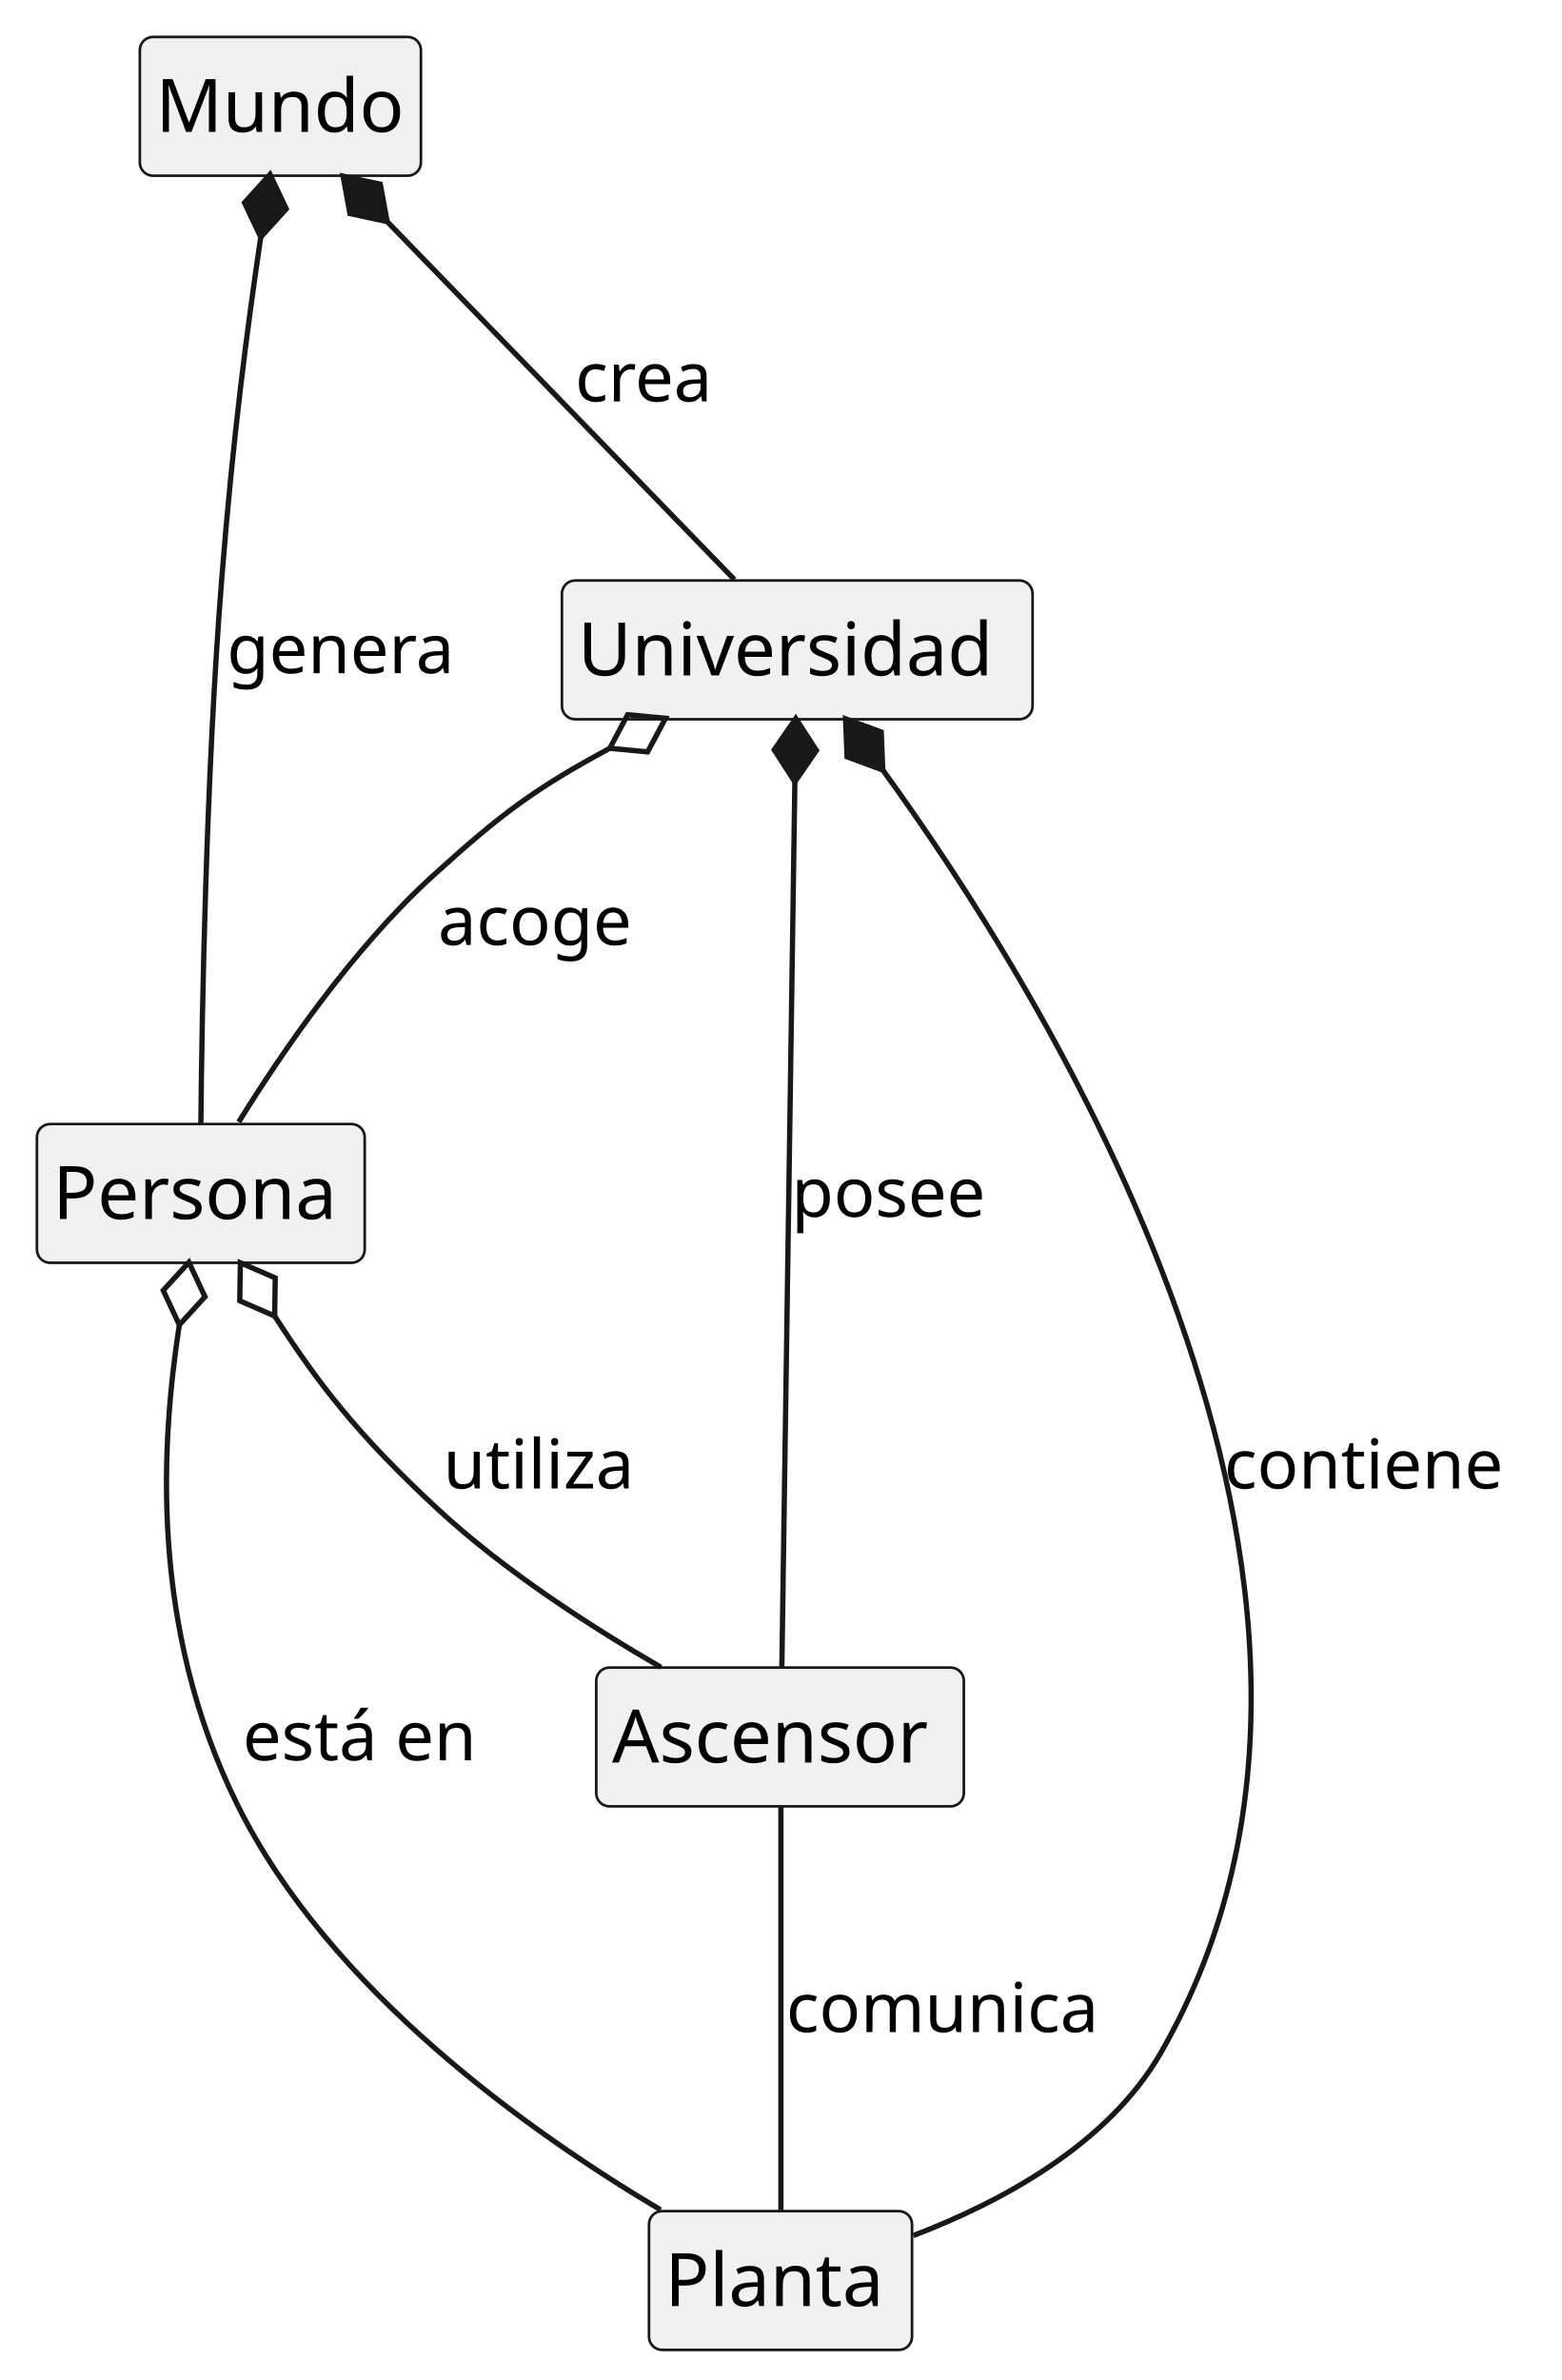
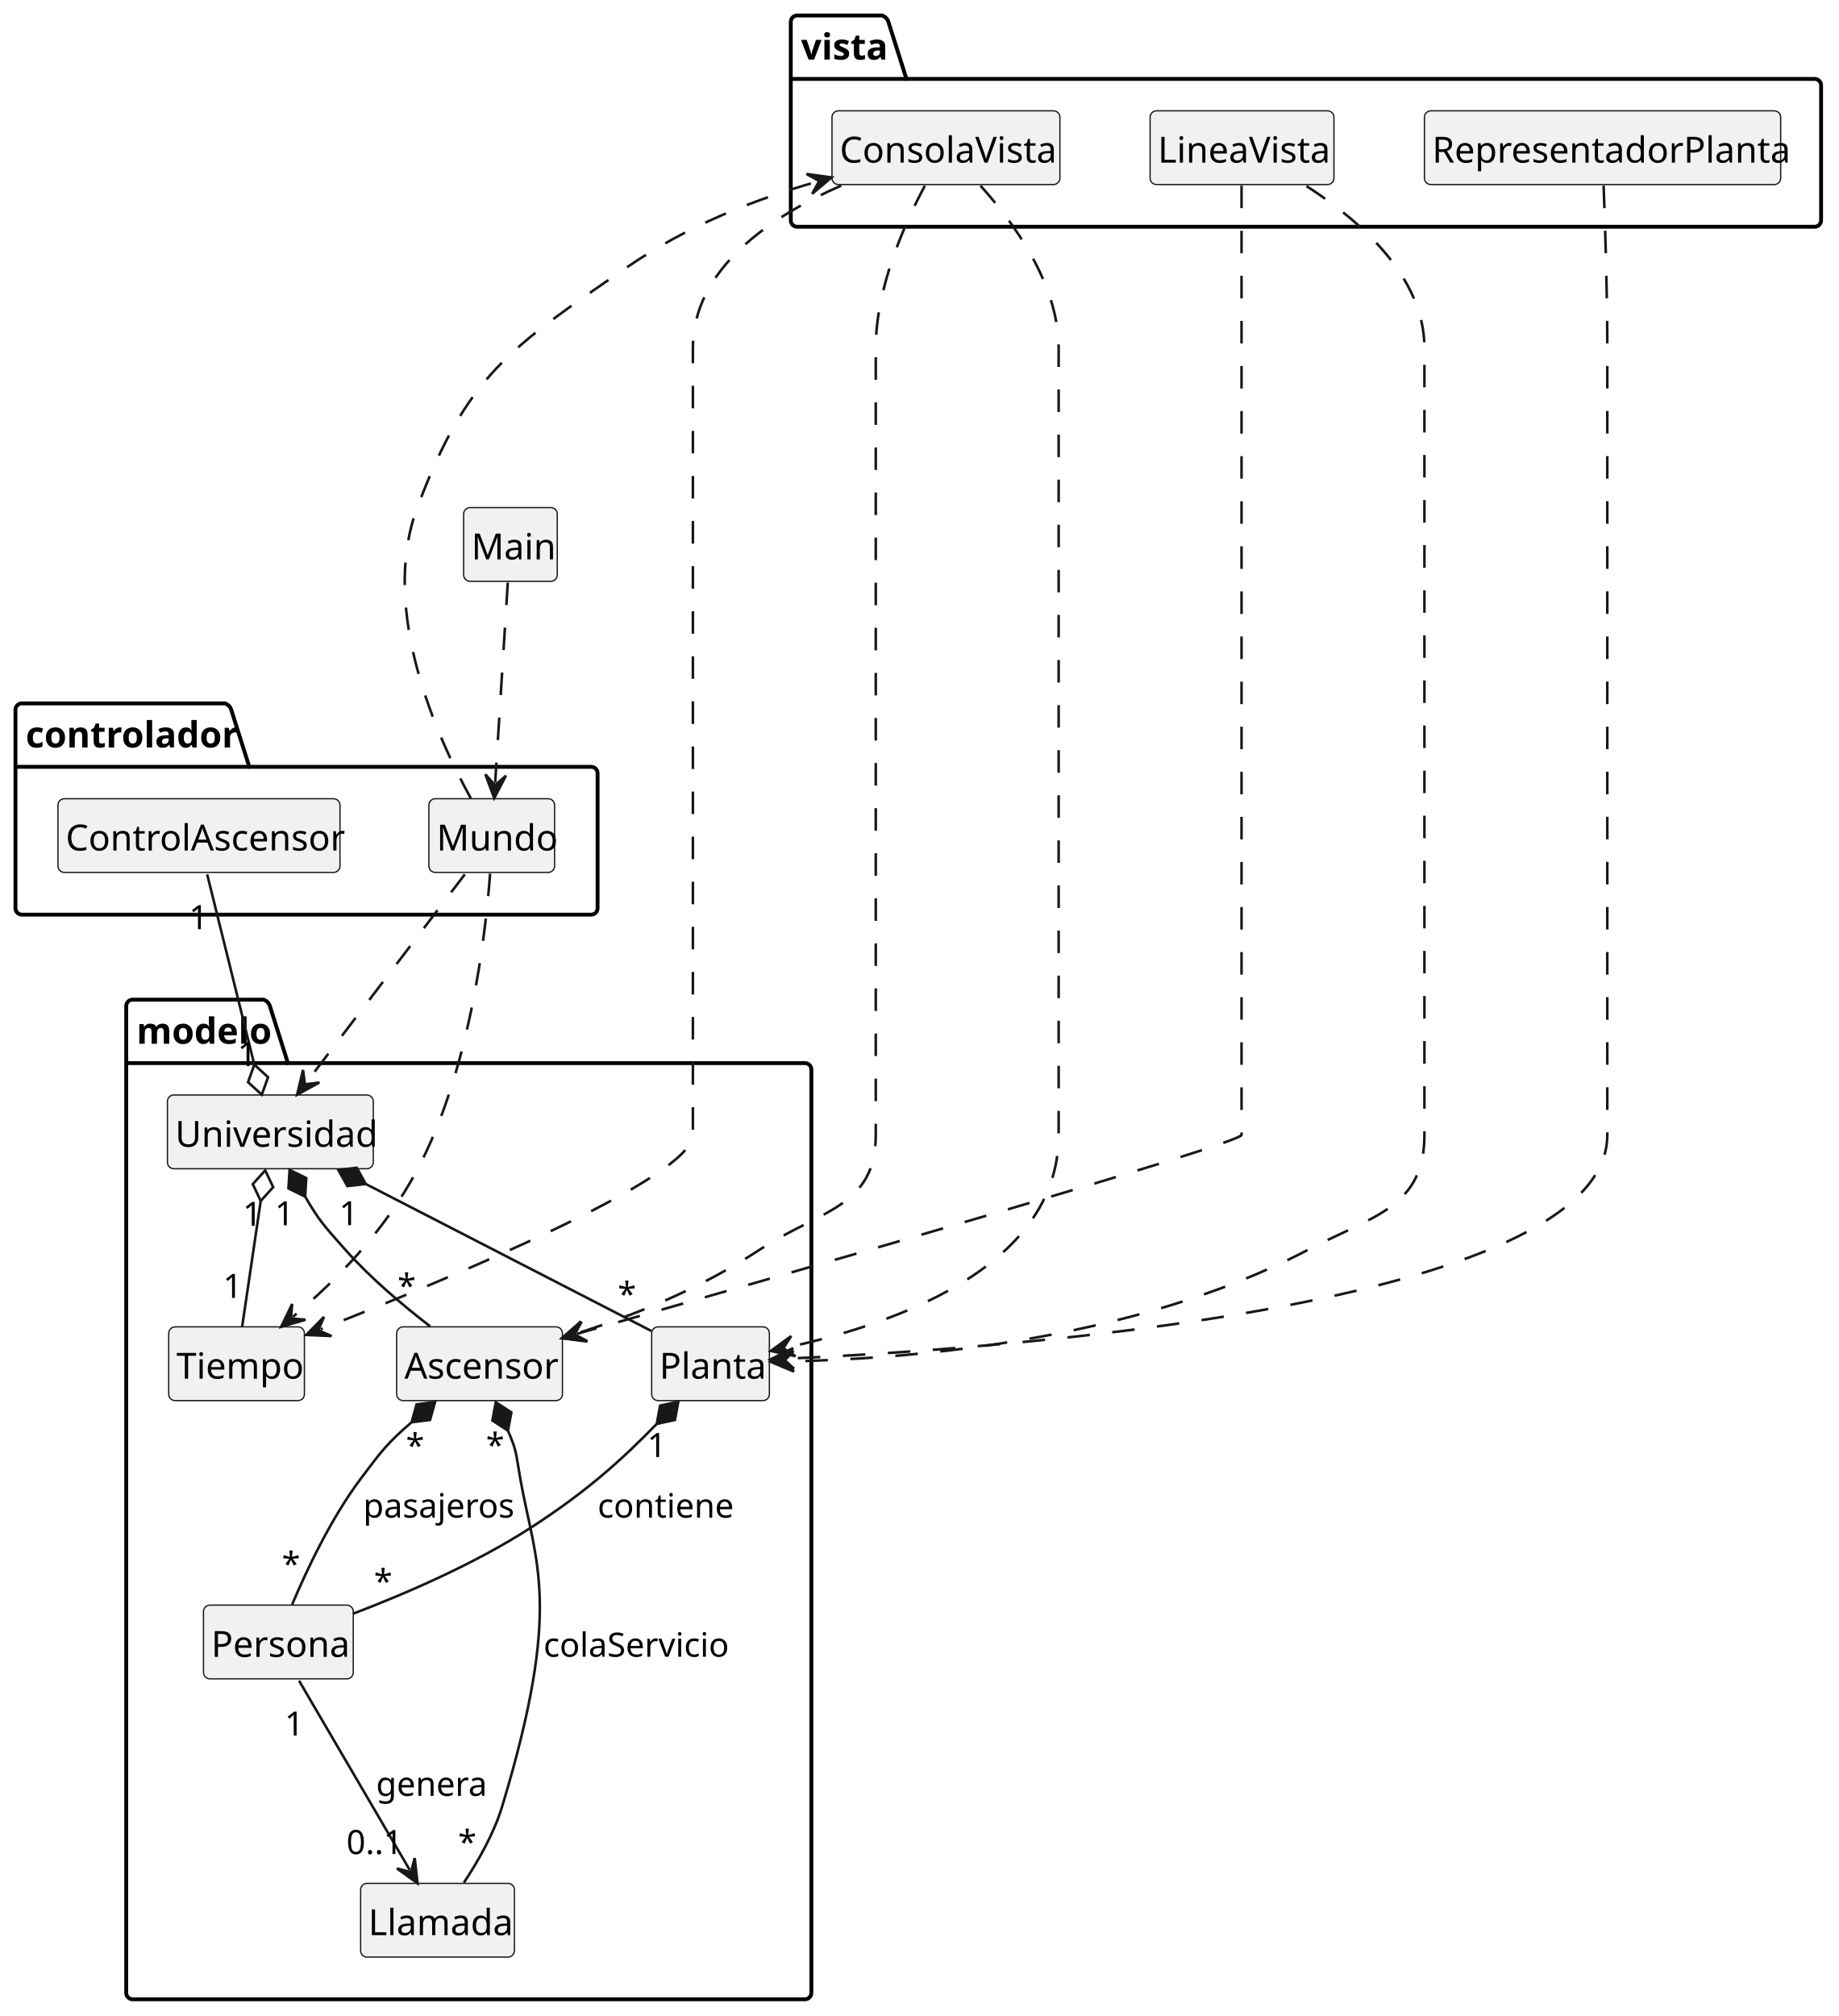
- <svg xmlns="http://www.w3.org/2000/svg" contentStyleType="text/css" data-diagram-type="CLASS" height="451px" preserveAspectRatio="none" style="width:296px;height:451px;background:#FFFFFF;" version="1.1" viewBox="0 0 296 451" width="296px" zoomAndPan="magnify">
+ <svg xmlns="http://www.w3.org/2000/svg" contentStyleType="text/css" height="626.4px" preserveAspectRatio="none" style="width:571px;height:626px;background:#FFFFFF;" version="1.1" viewBox="0 0 571 626" width="571.2px" zoomAndPan="magnify">
  <defs />
  <g>
-     <g id="elem_Mundo">
-       <rect codeLine="4" fill="#F1F1F1" height="26.297" id="Mundo" rx="2.5" ry="2.5" style="stroke:#181818;stroke-width:0.5;" width="53.277" x="26.5" y="7" />
-       <text fill="#000000" font-family="sans-serif" font-size="14" lengthAdjust="spacing" textLength="47.277" x="29.5" y="24.995">Mundo</text>
+     <g id="cluster_modelo">
+       <path d="M41.2,310.411 L81.823,310.411 A3,3 0 0 1 83.823,312.411 L89.423,330.108 L250,330.108 A2,2 0 0 1 252,332.108 L252,618.811 A2,2 0 0 1 250,620.811 L41.2,620.811 A2,2 0 0 1 39.2,618.811 L39.2,312.411 A2,2 0 0 1 41.2,310.411 " fill="none" style="stroke:#000000;stroke-width:1.2;" />
+       <line style="stroke:#000000;stroke-width:1.2;" x1="39.2" x2="89.423" y1="330.108" y2="330.108" />
+       <text fill="#000000" font-family="sans-serif" font-size="11.2" font-weight="bold" lengthAdjust="spacing" textLength="39.823" x="42.4" y="324.097">modelo</text>
+     </g>
+     <g id="cluster_controlador">
+       <path d="M6.8,218.411 L69.823,218.411 A3,3 0 0 1 71.823,220.411 L77.423,238.108 L183.6,238.108 A2,2 0 0 1 185.6,240.108 L185.6,282.011 A2,2 0 0 1 183.6,284.011 L6.8,284.011 A2,2 0 0 1 4.8,282.011 L4.8,220.411 A2,2 0 0 1 6.8,218.411 " fill="none" style="stroke:#000000;stroke-width:1.2;" />
+       <line style="stroke:#000000;stroke-width:1.2;" x1="4.8" x2="77.423" y1="238.108" y2="238.108" />
+       <text fill="#000000" font-family="sans-serif" font-size="11.2" font-weight="bold" lengthAdjust="spacing" textLength="62.223" x="8" y="232.097">controlador</text>
+     </g>
+     <g id="cluster_vista">
+       <path d="M247.6,4.811 L273.928,4.811 A3,3 0 0 1 275.928,6.811 L281.528,24.508 L563.6,24.508 A2,2 0 0 1 565.6,26.508 L565.6,68.411 A2,2 0 0 1 563.6,70.411 L247.6,70.411 A2,2 0 0 1 245.6,68.411 L245.6,6.811 A2,2 0 0 1 247.6,4.811 " fill="none" style="stroke:#000000;stroke-width:1.2;" />
+       <line style="stroke:#000000;stroke-width:1.2;" x1="245.6" x2="281.528" y1="24.508" y2="24.508" />
+       <text fill="#000000" font-family="sans-serif" font-size="11.2" font-weight="bold" lengthAdjust="spacing" textLength="25.528" x="248.8" y="18.497">vista</text>
    </g>
    <g id="elem_Universidad">
-       <rect codeLine="5" fill="#F1F1F1" height="26.297" id="Universidad" rx="2.5" ry="2.5" style="stroke:#181818;stroke-width:0.5;" width="89.2" x="106.5" y="110" />
-       <text fill="#000000" font-family="sans-serif" font-size="14" lengthAdjust="spacing" textLength="83.2" x="109.5" y="127.995">Universidad</text>
+       <rect codeLine="6" fill="#F1F1F1" height="22.897" id="Universidad" rx="2" ry="2" style="stroke:#181818;stroke-width:0.4;" width="63.939" x="52" y="340.011" />
+       <text fill="#000000" font-family="sans-serif" font-size="11.2" lengthAdjust="spacing" textLength="59.139" x="54.4" y="356.097">Universidad</text>
+     </g>
+     <g id="elem_Planta">
+       <rect codeLine="7" fill="#F1F1F1" height="22.897" id="Planta" rx="2" ry="2" style="stroke:#181818;stroke-width:0.4;" width="36.557" x="202.4" y="412.011" />
+       <text fill="#000000" font-family="sans-serif" font-size="11.2" lengthAdjust="spacing" textLength="31.757" x="204.8" y="428.097">Planta</text>
    </g>
    <g id="elem_Persona">
-       <rect codeLine="6" fill="#F1F1F1" height="26.297" id="Persona" rx="2.5" ry="2.5" style="stroke:#181818;stroke-width:0.5;" width="62.123" x="7" y="213" />
-       <text fill="#000000" font-family="sans-serif" font-size="14" lengthAdjust="spacing" textLength="56.123" x="10" y="230.995">Persona</text>
+       <rect codeLine="8" fill="#F1F1F1" height="22.897" id="Persona" rx="2" ry="2" style="stroke:#181818;stroke-width:0.4;" width="46.516" x="63.2" y="498.411" />
+       <text fill="#000000" font-family="sans-serif" font-size="11.2" lengthAdjust="spacing" textLength="41.716" x="65.6" y="514.497">Persona</text>
+     </g>
+     <g id="elem_Llamada">
+       <rect codeLine="9" fill="#F1F1F1" height="22.897" id="Llamada" rx="2" ry="2" style="stroke:#181818;stroke-width:0.4;" width="47.763" x="112" y="584.811" />
+       <text fill="#000000" font-family="sans-serif" font-size="11.2" lengthAdjust="spacing" textLength="42.962" x="114.4" y="600.897">Llamada</text>
    </g>
    <g id="elem_Ascensor">
-       <rect codeLine="7" fill="#F1F1F1" height="26.297" id="Ascensor" rx="2.5" ry="2.5" style="stroke:#181818;stroke-width:0.5;" width="69.67" x="113" y="316" />
-       <text fill="#000000" font-family="sans-serif" font-size="14" lengthAdjust="spacing" textLength="63.67" x="116" y="333.995">Ascensor</text>
+       <rect codeLine="10" fill="#F1F1F1" height="22.897" id="Ascensor" rx="2" ry="2" style="stroke:#181818;stroke-width:0.4;" width="51.487" x="123.2" y="412.011" />
+       <text fill="#000000" font-family="sans-serif" font-size="11.2" lengthAdjust="spacing" textLength="46.687" x="125.6" y="428.097">Ascensor</text>
    </g>
-     <g id="elem_Planta">
-       <rect codeLine="8" fill="#F1F1F1" height="26.297" id="Planta" rx="2.5" ry="2.5" style="stroke:#181818;stroke-width:0.5;" width="49.852" x="123" y="419" />
-       <text fill="#000000" font-family="sans-serif" font-size="14" lengthAdjust="spacing" textLength="43.852" x="126" y="436.995">Planta</text>
+     <g id="elem_Tiempo">
+       <rect codeLine="11" fill="#F1F1F1" height="22.897" id="Tiempo" rx="2" ry="2" style="stroke:#181818;stroke-width:0.4;" width="42.146" x="52.4" y="412.011" />
+       <text fill="#000000" font-family="sans-serif" font-size="11.2" lengthAdjust="spacing" textLength="37.346" x="54.8" y="428.097">Tiempo</text>
    </g>
-     <g id="link_Mundo_Persona">
-       <path codeLine="10" d="M49.419,44.931 C46.898,62.011 44.18,82.37 42,110 C39.04,147.44 38.27,191.91 38.07,212.89 " fill="transparent" id="Mundo-backto-Persona" style="stroke:#181818;stroke-width:1;" />
-       <polygon fill="#181818" points="51.17,33.06,46.337,38.412,49.419,44.931,54.251,39.58,51.17,33.06" style="stroke:#181818;stroke-width:1;" />
-       <text fill="#000000" font-family="sans-serif" font-size="13" lengthAdjust="spacing" textLength="45.798" x="43" y="127.567">genera</text>
+     <g id="elem_ControlAscensor">
+       <rect codeLine="15" fill="#F1F1F1" height="22.897" id="ControlAscensor" rx="2" ry="2" style="stroke:#181818;stroke-width:0.4;" width="87.591" x="18" y="248.011" />
+       <text fill="#000000" font-family="sans-serif" font-size="11.2" lengthAdjust="spacing" textLength="82.791" x="20.4" y="264.097">ControlAscensor</text>
+     </g>
+     <g id="elem_Mundo">
+       <rect codeLine="16" fill="#F1F1F1" height="22.897" id="Mundo" rx="2" ry="2" style="stroke:#181818;stroke-width:0.4;" width="39.045" x="133.2" y="248.011" />
+       <text fill="#000000" font-family="sans-serif" font-size="11.2" lengthAdjust="spacing" textLength="34.245" x="135.6" y="264.097">Mundo</text>
+     </g>
+     <g id="elem_ConsolaVista">
+       <rect codeLine="20" fill="#F1F1F1" height="22.897" id="ConsolaVista" rx="2" ry="2" style="stroke:#181818;stroke-width:0.4;" width="70.791" x="258.4" y="34.411" />
+       <text fill="#000000" font-family="sans-serif" font-size="11.2" lengthAdjust="spacing" textLength="65.991" x="260.8" y="50.497">ConsolaVista</text>
+     </g>
+     <g id="elem_LineaVista">
+       <rect codeLine="21" fill="#F1F1F1" height="22.897" id="LineaVista" rx="2" ry="2" style="stroke:#181818;stroke-width:0.4;" width="57.103" x="357.2" y="34.411" />
+       <text fill="#000000" font-family="sans-serif" font-size="11.2" lengthAdjust="spacing" textLength="52.303" x="359.6" y="50.497">LineaVista</text>
+     </g>
+     <g id="elem_RepresentadorPlanta">
+       <rect codeLine="22" fill="#F1F1F1" height="22.897" id="RepresentadorPlanta" rx="2" ry="2" style="stroke:#181818;stroke-width:0.4;" width="110.648" x="442.4" y="34.411" />
+       <text fill="#000000" font-family="sans-serif" font-size="11.2" lengthAdjust="spacing" textLength="105.848" x="444.8" y="50.497">RepresentadorPlanta</text>
+     </g>
+     <g id="elem_Main">
+       <rect codeLine="25" fill="#F1F1F1" height="22.897" id="Main" rx="2" ry="2" style="stroke:#181818;stroke-width:0.4;" width="29.076" x="144" y="157.611" />
+       <text fill="#000000" font-family="sans-serif" font-size="11.2" lengthAdjust="spacing" textLength="24.276" x="146.4" y="173.697">Main</text>
+     </g>
+     <g id="link_Universidad_Planta">
+       <path codeLine="28" d="M113.609,367.651 C140.217,381.339 177.024,400.283 202.336,413.307 " fill="none" id="Universidad-backto-Planta" style="stroke:#181818;stroke-width:0.8;" />
+       <polygon fill="#181818" points="105.072,363.259,107.876,368.3,113.609,367.651,110.804,362.609,105.072,363.259" style="stroke:#181818;stroke-width:0.8;" />
+       <text fill="#000000" font-family="sans-serif" font-size="10.4" lengthAdjust="spacing" textLength="5.784" x="105.335" y="380.447">1</text>
+       <text fill="#000000" font-family="sans-serif" font-size="10.4" lengthAdjust="spacing" textLength="4.047" x="191.859" y="405.563">*</text>
+     </g>
+     <g id="link_Universidad_Ascensor">
+       <path codeLine="29" d="M94.772,371.568 C99.067,378.936 100.44,380.395 107.2,388.011 C115.072,396.883 125.272,405.451 133.608,411.867 " fill="none" id="Universidad-backto-Ascensor" style="stroke:#181818;stroke-width:0.8;" />
+       <polygon fill="#181818" points="89.936,363.275,89.589,369.033,94.772,371.568,95.118,365.81,89.936,363.275" style="stroke:#181818;stroke-width:0.8;" />
+       <text fill="#000000" font-family="sans-serif" font-size="10.4" lengthAdjust="spacing" textLength="5.784" x="85.375" y="380.468">1</text>
+       <text fill="#000000" font-family="sans-serif" font-size="10.4" lengthAdjust="spacing" textLength="4.047" x="123.441" y="402.979">*</text>
+     </g>
+     <g id="link_Universidad_ControlAscensor">
+       <path codeLine="30" d="M78.993,330.597 C74.697,313.277 68.672,288.939 64.344,271.499 " fill="none" id="Universidad-backto-ControlAscensor" style="stroke:#181818;stroke-width:0.8;" />
+       <polygon fill="none" points="81.304,339.915,83.254,334.486,78.993,330.597,77.043,336.026,81.304,339.915" style="stroke:#181818;stroke-width:0.8;" />
+       <text fill="#000000" font-family="sans-serif" font-size="10.4" lengthAdjust="spacing" textLength="5.784" x="73.79" y="331.044">1</text>
+       <text fill="#000000" font-family="sans-serif" font-size="10.4" lengthAdjust="spacing" textLength="5.784" x="58.695" y="288.527">1</text>
+     </g>
+     <g id="link_Universidad_Tiempo">
+       <path codeLine="31" d="M80.974,372.908 C79.022,386.132 77.16,398.699 75.216,411.891 " fill="none" id="Universidad-backto-Tiempo" style="stroke:#181818;stroke-width:0.8;" />
+       <polygon fill="none" points="82.376,363.411,78.509,367.692,80.974,372.908,84.841,368.627,82.376,363.411" style="stroke:#181818;stroke-width:0.8;" />
+       <text fill="#000000" font-family="sans-serif" font-size="10.4" lengthAdjust="spacing" textLength="5.784" x="75.405" y="380.648">1</text>
+       <text fill="#000000" font-family="sans-serif" font-size="10.4" lengthAdjust="spacing" textLength="5.784" x="69.272" y="403.011">1</text>
+     </g>
+     <g id="link_Planta_Persona">
+       <path codeLine="32" d="M203.977,442.132 C193.338,453.068 182.432,463.027 164.8,474.411 C147.408,485.635 125.792,494.931 109.664,501.083 " fill="none" id="Planta-backto-Persona" style="stroke:#181818;stroke-width:0.8;" />
+       <polygon fill="#181818" points="210.672,435.251,205.031,436.46,203.977,442.132,209.618,440.923,210.672,435.251" style="stroke:#181818;stroke-width:0.8;" />
+       <text fill="#000000" font-family="sans-serif" font-size="10.4" lengthAdjust="spacing" textLength="39.32" x="185.6" y="471.234">contiene</text>
+       <text fill="#000000" font-family="sans-serif" font-size="10.4" lengthAdjust="spacing" textLength="5.784" x="201.019" y="452.437">1</text>
+       <text fill="#000000" font-family="sans-serif" font-size="10.4" lengthAdjust="spacing" textLength="4.047" x="116.129" y="494.744">*</text>
+     </g>
+     <g id="link_Ascensor_Persona">
+       <path codeLine="33" d="M127.839,441.628 C120.391,448.045 118.648,450.347 112,459.211 C102.76,471.539 95.176,487.699 90.72,498.259 " fill="none" id="Ascensor-backto-Persona" style="stroke:#181818;stroke-width:0.8;" />
+       <polygon fill="#181818" points="135.112,435.363,129.387,436.071,127.839,441.628,133.564,440.92,135.112,435.363" style="stroke:#181818;stroke-width:0.8;" />
+       <text fill="#000000" font-family="sans-serif" font-size="10.4" lengthAdjust="spacing" textLength="45.094" x="112.8" y="471.234">pasajeros</text>
+       <text fill="#000000" font-family="sans-serif" font-size="10.4" lengthAdjust="spacing" textLength="4.047" x="126.073" y="452.584">*</text>
+       <text fill="#000000" font-family="sans-serif" font-size="10.4" lengthAdjust="spacing" textLength="4.047" x="87.534" y="489.368">*</text>
+     </g>
+     <g id="link_Ascensor_Llamada">
+       <path codeLine="34" d="M157.764,444.243 C160.636,450.947 160.136,450.971 161.6,459.211 C166.296,485.587 174.848,498.363 156,560.811 C153.424,569.347 148.424,578.051 144.064,584.619 " fill="none" id="Ascensor-backto-Llamada" style="stroke:#181818;stroke-width:0.8;" />
+       <polygon fill="#181818" points="153.984,435.419,152.933,441.091,157.764,444.243,158.816,438.571,153.984,435.419" style="stroke:#181818;stroke-width:0.8;" />
+       <text fill="#000000" font-family="sans-serif" font-size="10.4" lengthAdjust="spacing" textLength="56.068" x="168.8" y="514.434">colaServicio</text>
+       <text fill="#000000" font-family="sans-serif" font-size="10.4" lengthAdjust="spacing" textLength="4.047" x="150.922" y="452.422">*</text>
+       <text fill="#000000" font-family="sans-serif" font-size="10.4" lengthAdjust="spacing" textLength="4.047" x="142.275" y="575.714">*</text>
+     </g>
+     <g id="link_Persona_Llamada">
+       <path codeLine="35" d="M92.888,521.899 C102.44,538.235 117.775,564.46 127.247,580.644 " fill="none" id="Persona-to-Llamada" style="stroke:#181818;stroke-width:0.8;" />
+       <polygon fill="#181818" points="129.672,584.787,128.797,576.957,127.651,581.335,123.273,580.189,129.672,584.787" style="stroke:#181818;stroke-width:0.8;" />
+       <text fill="#000000" font-family="sans-serif" font-size="10.4" lengthAdjust="spacing" textLength="32.383" x="116.8" y="557.634">genera</text>
+       <text fill="#000000" font-family="sans-serif" font-size="10.4" lengthAdjust="spacing" textLength="5.784" x="88.428" y="538.927">1</text>
+       <text fill="#000000" font-family="sans-serif" font-size="10.4" lengthAdjust="spacing" textLength="17.347" x="107.586" y="575.715">0..1</text>
    </g>
    <g id="link_Mundo_Universidad">
-       <path codeLine="11" d="M73.376,41.992 C92.286,61.483 120.41,90.47 139.19,109.83 " fill="transparent" id="Mundo-backto-Universidad" style="stroke:#181818;stroke-width:1;" />
-       <polygon fill="#181818" points="65.02,33.38,66.327,40.472,73.376,41.992,72.069,34.901,65.02,33.38" style="stroke:#181818;stroke-width:1;" />
-       <text fill="#000000" font-family="sans-serif" font-size="13" lengthAdjust="spacing" textLength="28.456" x="109" y="76.067">crea</text>
+       <path codeLine="38" d="M144.36,271.499 C131.088,288.939 108.379,318.776 95.195,336.096 " fill="none" id="Mundo-to-Universidad" style="stroke:#181818;stroke-width:0.8;stroke-dasharray:7.0,7.0;" />
+       <polygon fill="#181818" points="92.288,339.915,99.195,336.124,94.711,336.732,94.103,332.248,92.288,339.915" style="stroke:#181818;stroke-width:0.8;" />
    </g>
-     <g id="link_Universidad_Planta">
-       <path codeLine="13" d="M167.307,145.916 C195.847,185.166 270.55,300.99 220,389 C209.98,406.44 189.62,417.33 173.09,423.63 " fill="transparent" id="Universidad-backto-Planta" style="stroke:#181818;stroke-width:1;" />
-       <polygon fill="#181818" points="160.25,136.21,160.543,143.415,167.307,145.916,167.014,138.71,160.25,136.21" style="stroke:#181818;stroke-width:1;" />
-       <text fill="#000000" font-family="sans-serif" font-size="13" lengthAdjust="spacing" textLength="56.285" x="232" y="282.067">contiene</text>
+     <g id="link_Mundo_Tiempo">
+       <path codeLine="39" d="M152.216,271.267 C150.784,290.755 145.904,332.507 129.6,363.211 C119.08,383.027 103.88,397.982 90.976,408.902 " fill="none" id="Mundo-to-Tiempo" style="stroke:#181818;stroke-width:0.8;stroke-dasharray:7.0,7.0;" />
+       <polygon fill="#181818" points="87.312,412.003,94.875,409.795,90.365,409.419,90.741,404.909,87.312,412.003" style="stroke:#181818;stroke-width:0.8;" />
    </g>
-     <g id="link_Universidad_Persona">
-       <path codeLine="14" d="M115.565,141.8 C101.695,149.27 95.17,154.01 82,166 C66.69,179.93 53.14,199.86 45.25,212.61 " fill="transparent" id="Universidad-backto-Persona" style="stroke:#181818;stroke-width:1;" />
-       <polygon fill="transparent" points="126.13,136.11,118.951,135.433,115.565,141.8,122.744,142.477,126.13,136.11" style="stroke:#181818;stroke-width:1;" />
-       <text fill="#000000" font-family="sans-serif" font-size="13" lengthAdjust="spacing" textLength="39.317" x="83" y="179.067">acoge</text>
+     <g id="link_Mundo_ConsolaVista">
+       <path codeLine="40" d="M146.24,247.899 C135.8,229.051 117.72,189.347 129.6,157.611 C144.976,116.547 158.28,108.075 194.4,83.211 C213.664,69.947 233.734,62.203 253.662,56.427 " fill="none" id="Mundo-to-ConsolaVista" style="stroke:#181818;stroke-width:0.8;stroke-dasharray:7.0,7.0;" />
+       <polygon fill="#181818" points="258.272,55.091,250.466,54.022,254.43,56.205,252.248,60.169,258.272,55.091" style="stroke:#181818;stroke-width:0.8;" />
    </g>
-     <g id="link_Universidad_Ascensor">
-       <path codeLine="15" d="M150.645,148.149 C150.115,184.429 148.71,279.71 148.18,315.91 " fill="transparent" id="Universidad-backto-Ascensor" style="stroke:#181818;stroke-width:1;" />
-       <polygon fill="#181818" points="150.82,136.15,146.733,142.091,150.645,148.149,154.732,142.208,150.82,136.15" style="stroke:#181818;stroke-width:1;" />
-       <text fill="#000000" font-family="sans-serif" font-size="13" lengthAdjust="spacing" textLength="38.975" x="150" y="230.567">posee</text>
+     <g id="link_ConsolaVista_Planta">
+       <path codeLine="42" d="M304.544,57.683 C314.88,69.155 328.8,88.275 328.8,108.011 C328.8,108.011 328.8,108.011 328.8,352.411 C328.8,394.603 274.94,411.812 244.06,418.492 " fill="none" id="ConsolaVista-to-Planta" style="stroke:#181818;stroke-width:0.8;stroke-dasharray:7.0,7.0;" />
+       <polygon fill="#181818" points="239.368,419.507,247.082,421.112,243.278,418.661,245.729,414.857,239.368,419.507" style="stroke:#181818;stroke-width:0.8;" />
    </g>
-     <g id="link_Persona_Ascensor">
-       <path codeLine="17" d="M52.055,249.374 C60.235,262.054 67.68,271.83 83,286 C95.72,297.77 112.13,308.34 125.27,315.94 " fill="transparent" id="Persona-backto-Ascensor" style="stroke:#181818;stroke-width:1;" />
-       <polygon fill="transparent" points="45.55,239.29,45.441,246.5,52.055,249.374,52.164,242.163,45.55,239.29" style="stroke:#181818;stroke-width:1;" />
-       <text fill="#000000" font-family="sans-serif" font-size="13" lengthAdjust="spacing" textLength="38.962" x="84" y="282.067">utiliza</text>
+     <g id="link_ConsolaVista_Ascensor">
+       <path codeLine="43" d="M287.24,57.683 C280.864,69.611 272,89.531 272,108.011 C272,108.011 272,108.011 272,352.411 C272,374.915 254.824,375.683 236,388.011 C216.912,400.515 197.186,408.279 179.098,414.087 " fill="none" id="ConsolaVista-to-Ascensor" style="stroke:#181818;stroke-width:0.8;stroke-dasharray:7.0,7.0;" />
+       <polygon fill="#181818" points="174.528,415.555,182.362,416.401,178.337,414.332,180.405,410.307,174.528,415.555" style="stroke:#181818;stroke-width:0.8;" />
    </g>
-     <g id="link_Ascensor_Planta">
-       <path codeLine="18" d="M148,342.38 C148,361.87 148,399.47 148,418.83 " fill="transparent" id="Ascensor-Planta" style="stroke:#181818;stroke-width:1;" />
-       <text fill="#000000" font-family="sans-serif" font-size="13" lengthAdjust="spacing" textLength="62.969" x="149" y="385.067">comunica</text>
+     <g id="link_ConsolaVista_Tiempo">
+       <path codeLine="44" d="M261.256,57.627 C239.664,67.115 215.2,83.323 215.2,108.011 C215.2,108.011 215.2,108.011 215.2,352.411 C215.2,365.659 139.187,397.191 99.571,412.767 " fill="none" id="ConsolaVista-to-Tiempo" style="stroke:#181818;stroke-width:0.8;stroke-dasharray:7.0,7.0;" />
+       <polygon fill="#181818" points="95.104,414.523,102.976,414.866,98.827,413.059,100.634,408.91,95.104,414.523" style="stroke:#181818;stroke-width:0.8;" />
    </g>
-     <g id="link_Persona_Planta">
-       <path codeLine="19" d="M33.985,251.062 C30.635,272.952 28.15,307.94 45,342 C62.4,377.16 100.54,404.14 125.21,418.77 " fill="transparent" id="Persona-backto-Planta" style="stroke:#181818;stroke-width:1;" />
-       <polygon fill="transparent" points="35.8,239.2,30.938,244.526,33.985,251.062,38.846,245.736,35.8,239.2" style="stroke:#181818;stroke-width:1;" />
-       <text fill="#000000" font-family="sans-serif" font-size="13" lengthAdjust="spacing" textLength="48.204" x="46" y="333.567">está en</text>
+     <g id="link_LineaVista_Planta">
+       <path codeLine="46" d="M405.784,57.787 C422.112,68.307 442.4,85.835 442.4,108.011 C442.4,108.011 442.4,108.011 442.4,352.411 C442.4,374.915 426.336,377.571 406.4,388.011 C350.64,417.219 278.919,422.104 244.143,422.76 " fill="none" id="LineaVista-to-Planta" style="stroke:#181818;stroke-width:0.8;stroke-dasharray:7.0,7.0;" />
+       <polygon fill="#181818" points="239.344,422.851,246.603,425.915,243.343,422.776,246.482,419.516,239.344,422.851" style="stroke:#181818;stroke-width:0.8;" />
+     </g>
+     <g id="link_LineaVista_Ascensor">
+       <path codeLine="47" d="M385.6,57.643 C385.6,69.875 385.6,90.371 385.6,108.011 C385.6,108.011 385.6,108.011 385.6,352.411 C385.6,355.139 240.585,396.705 179.209,414.177 " fill="none" id="LineaVista-to-Ascensor" style="stroke:#181818;stroke-width:0.8;stroke-dasharray:7.0,7.0;" />
+       <polygon fill="#181818" points="174.592,415.491,182.393,416.597,178.439,414.396,180.641,410.442,174.592,415.491" style="stroke:#181818;stroke-width:0.8;" />
+     </g>
+     <g id="link_RepresentadorPlanta_Planta">
+       <path codeLine="49" d="M498.056,57.643 C498.528,69.875 499.2,90.371 499.2,108.011 C499.2,108.011 499.2,108.011 499.2,352.411 C499.2,406.195 306.259,419.107 244.075,421.907 " fill="none" id="RepresentadorPlanta-to-Planta" style="stroke:#181818;stroke-width:0.8;stroke-dasharray:7.0,7.0;" />
+       <polygon fill="#181818" points="239.28,422.123,246.617,424.996,243.276,421.943,246.329,418.602,239.28,422.123" style="stroke:#181818;stroke-width:0.8;" />
+     </g>
+     <g id="link_Main_Mundo">
+       <path codeLine="51" d="M157.712,180.899 C156.64,197.939 154.868,225.948 153.796,243.044 " fill="none" id="Main-to-Mundo" style="stroke:#181818;stroke-width:0.8;stroke-dasharray:7.0,7.0;" />
+       <polygon fill="#181818" points="153.496,247.835,157.14,240.849,153.746,243.843,150.753,240.449,153.496,247.835" style="stroke:#181818;stroke-width:0.8;" />
    </g>
  </g>
</svg>
